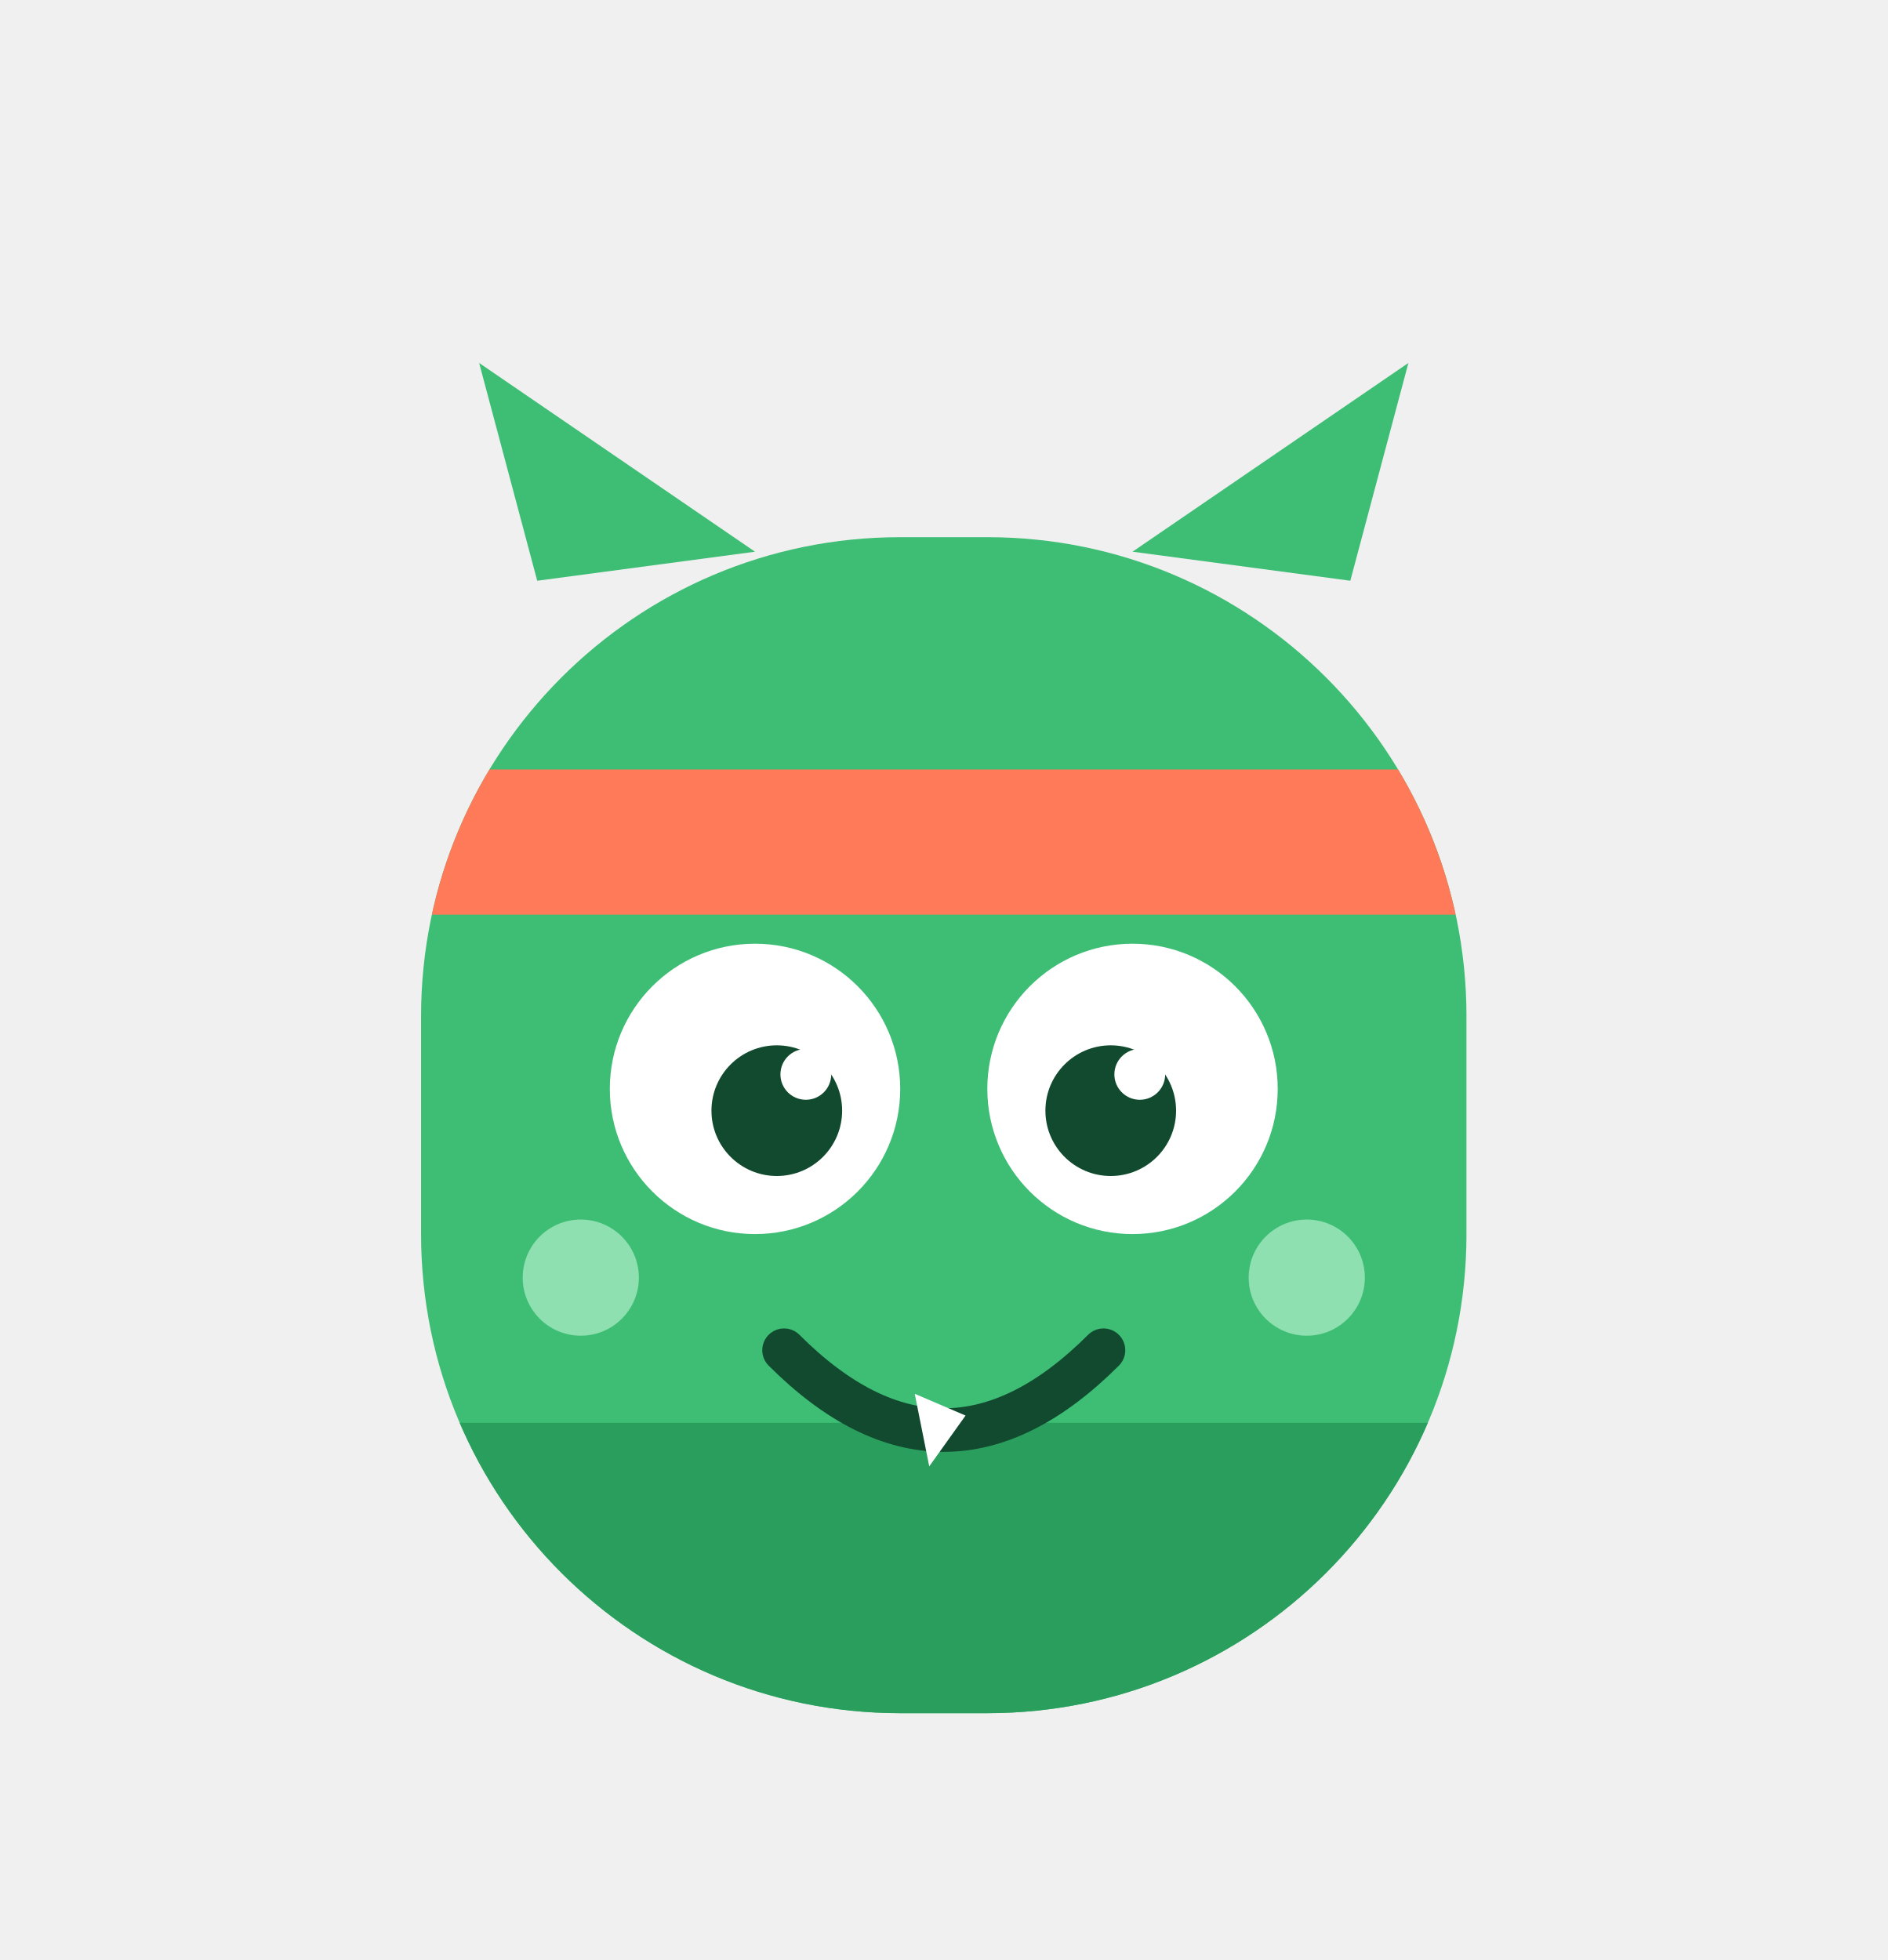
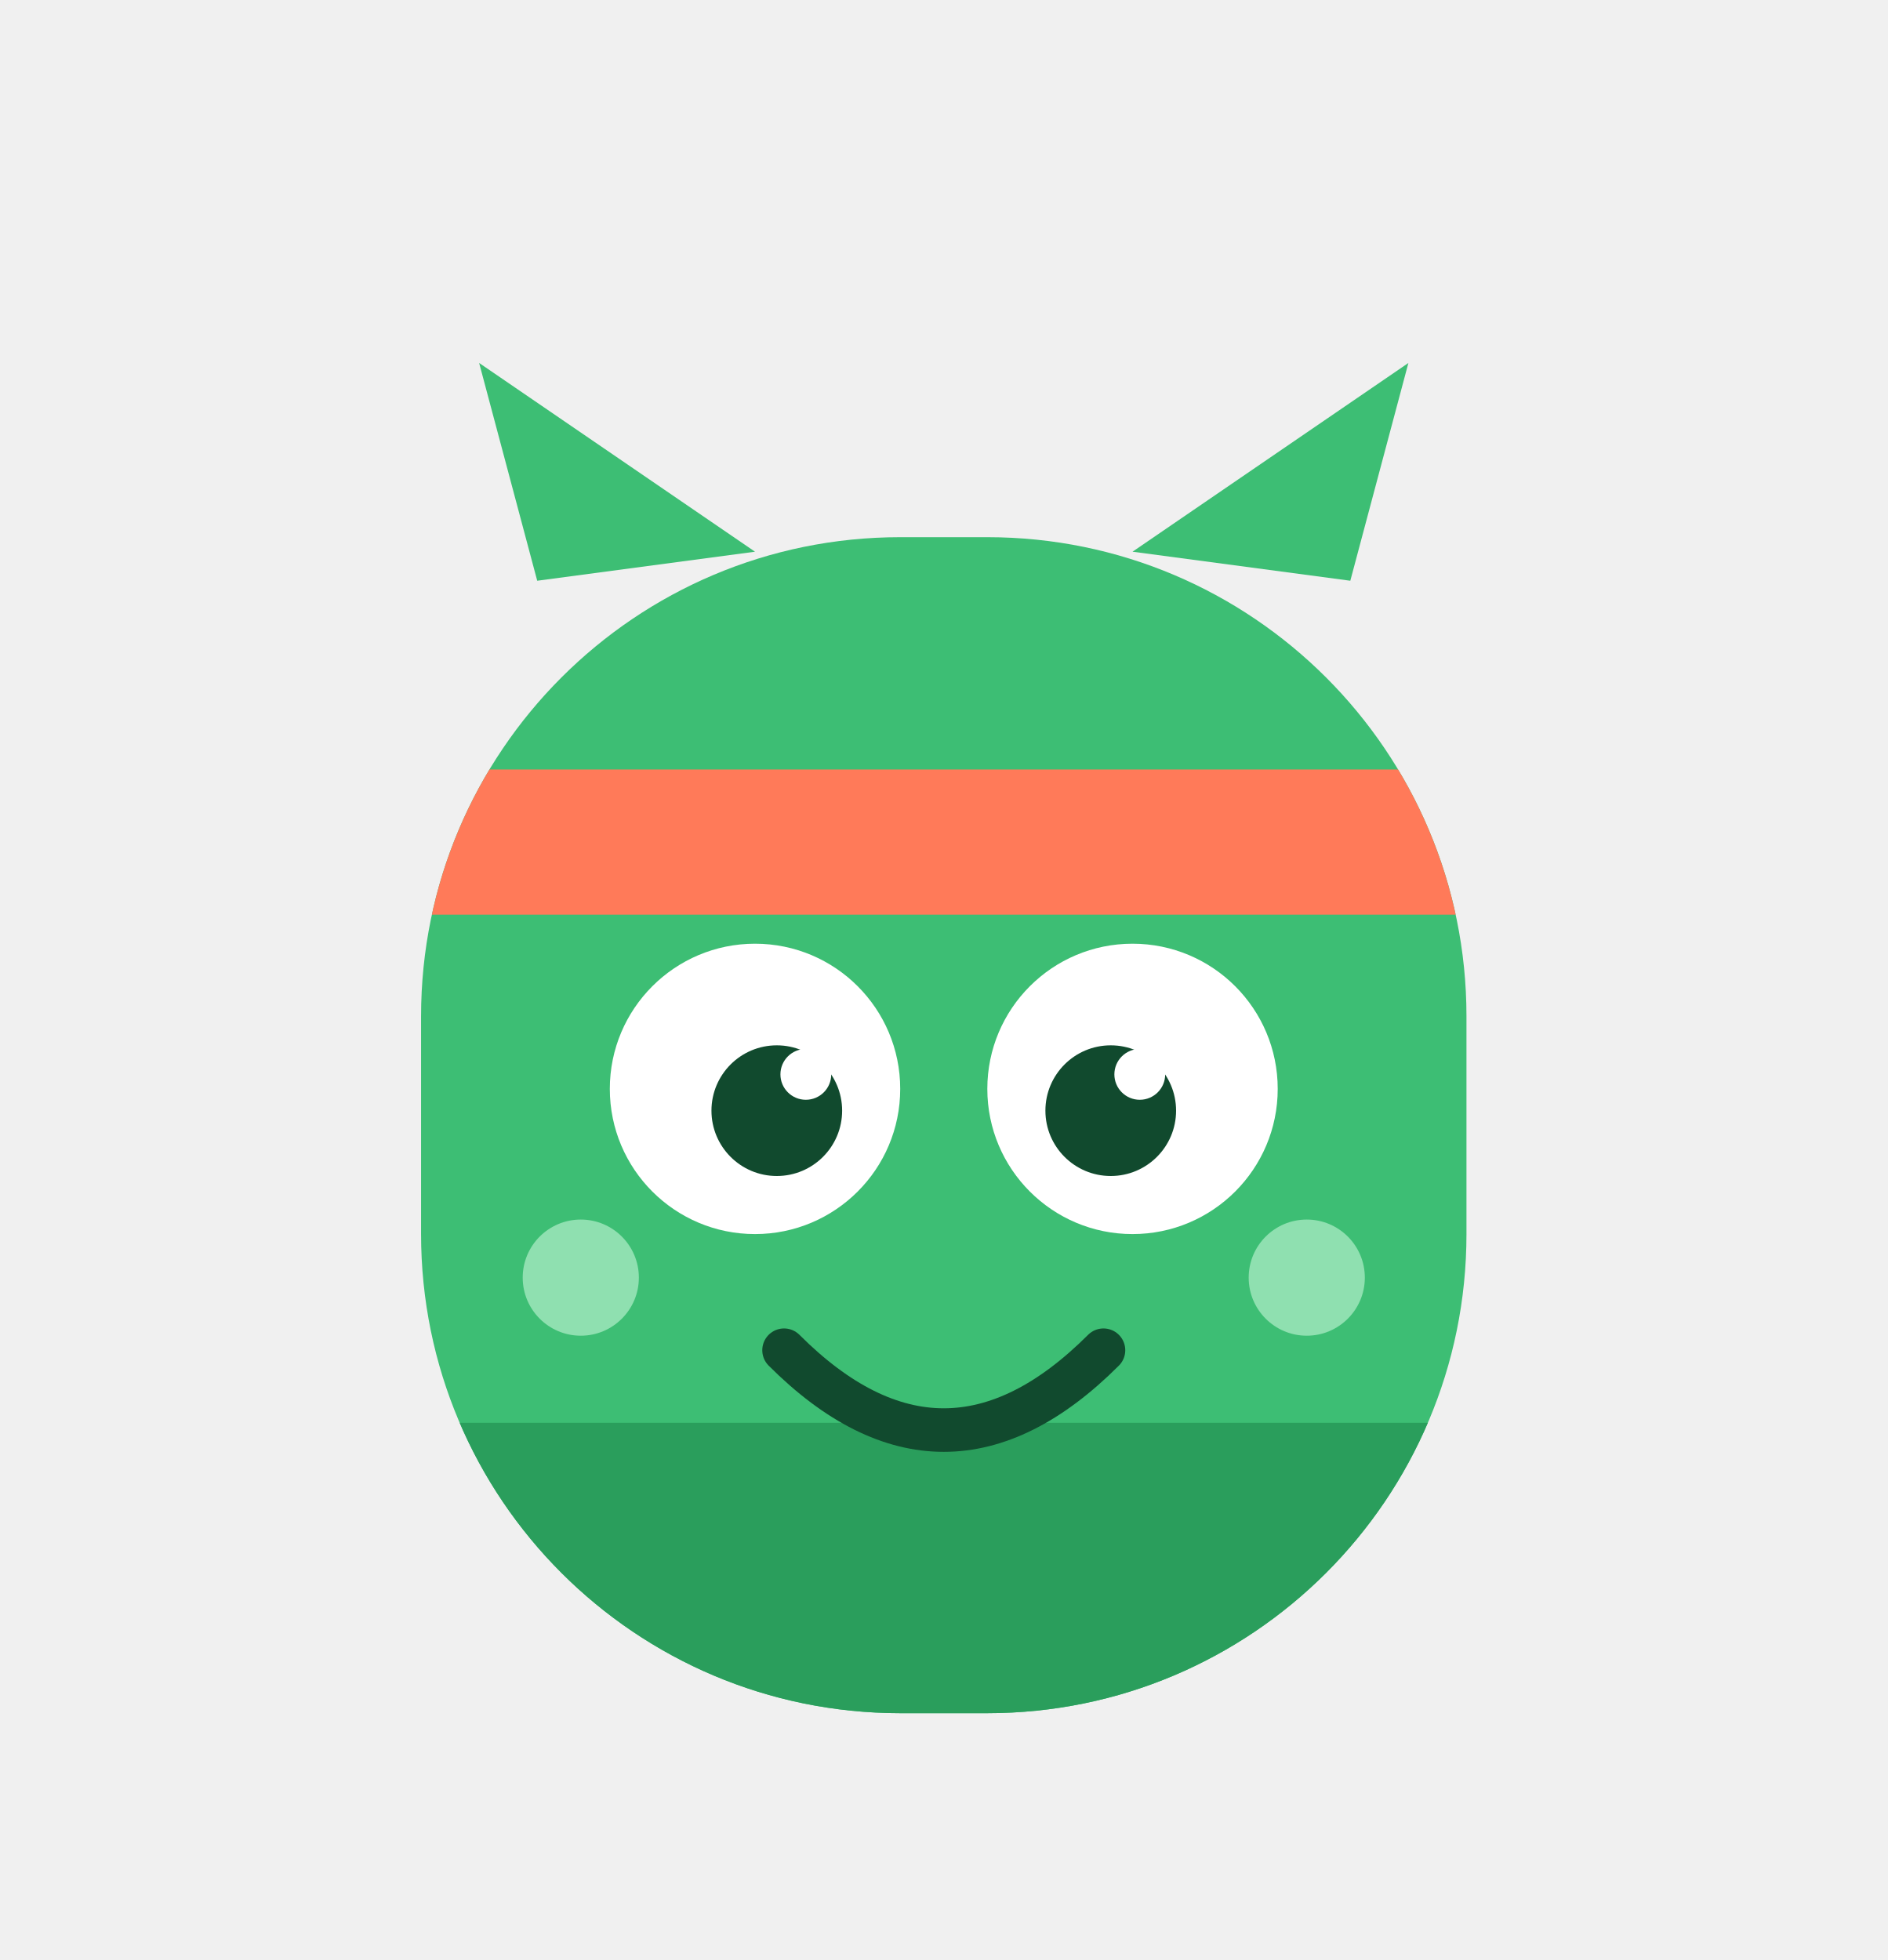
<svg xmlns="http://www.w3.org/2000/svg" viewBox="0 0 260 270" width="260" height="270">
  <defs>
    <clipPath id="clipTank">
      <rect x="58" y="74" width="144" height="162" rx="66" />
    </clipPath>
  </defs>
  <g>
    <path d="M74 80 L66 50 L104 76 Z" fill="#3DBE74" />
    <path d="M186 80 L194 50 L156 76 Z" fill="#3DBE74" />
    <rect x="58" y="74" width="144" height="162" rx="66" fill="#3DBE74" />
    <g clip-path="url(#clipTank)">
      <path d="M46 196 H214 V236 H46 Z" fill="#2A9E5C" />
    </g>
    <g clip-path="url(#clipTank)">
      <rect x="46" y="106" width="168" height="20" fill="#FF7A59" />
    </g>
    <circle cx="80" cy="176" r="8" fill="#8FE0B0" />
    <circle cx="180" cy="176" r="8" fill="#8FE0B0" />
    <circle cx="104" cy="150" r="20" fill="#fff" />
    <circle cx="156" cy="150" r="20" fill="#fff" />
    <circle cx="107" cy="153" r="9" fill="#114A2E" />
    <circle cx="153" cy="153" r="9" fill="#114A2E" />
    <circle cx="111" cy="148" r="3.5" fill="#fff" />
    <circle cx="157" cy="148" r="3.5" fill="#fff" />
    <path d="M108 186 Q130 208 152 186" stroke="#114A2E" stroke-width="6" fill="none" stroke-linecap="round" />
-     <path d="M126 192 l2 10 5 -7 Z" fill="#fff" />
  </g>
</svg>
